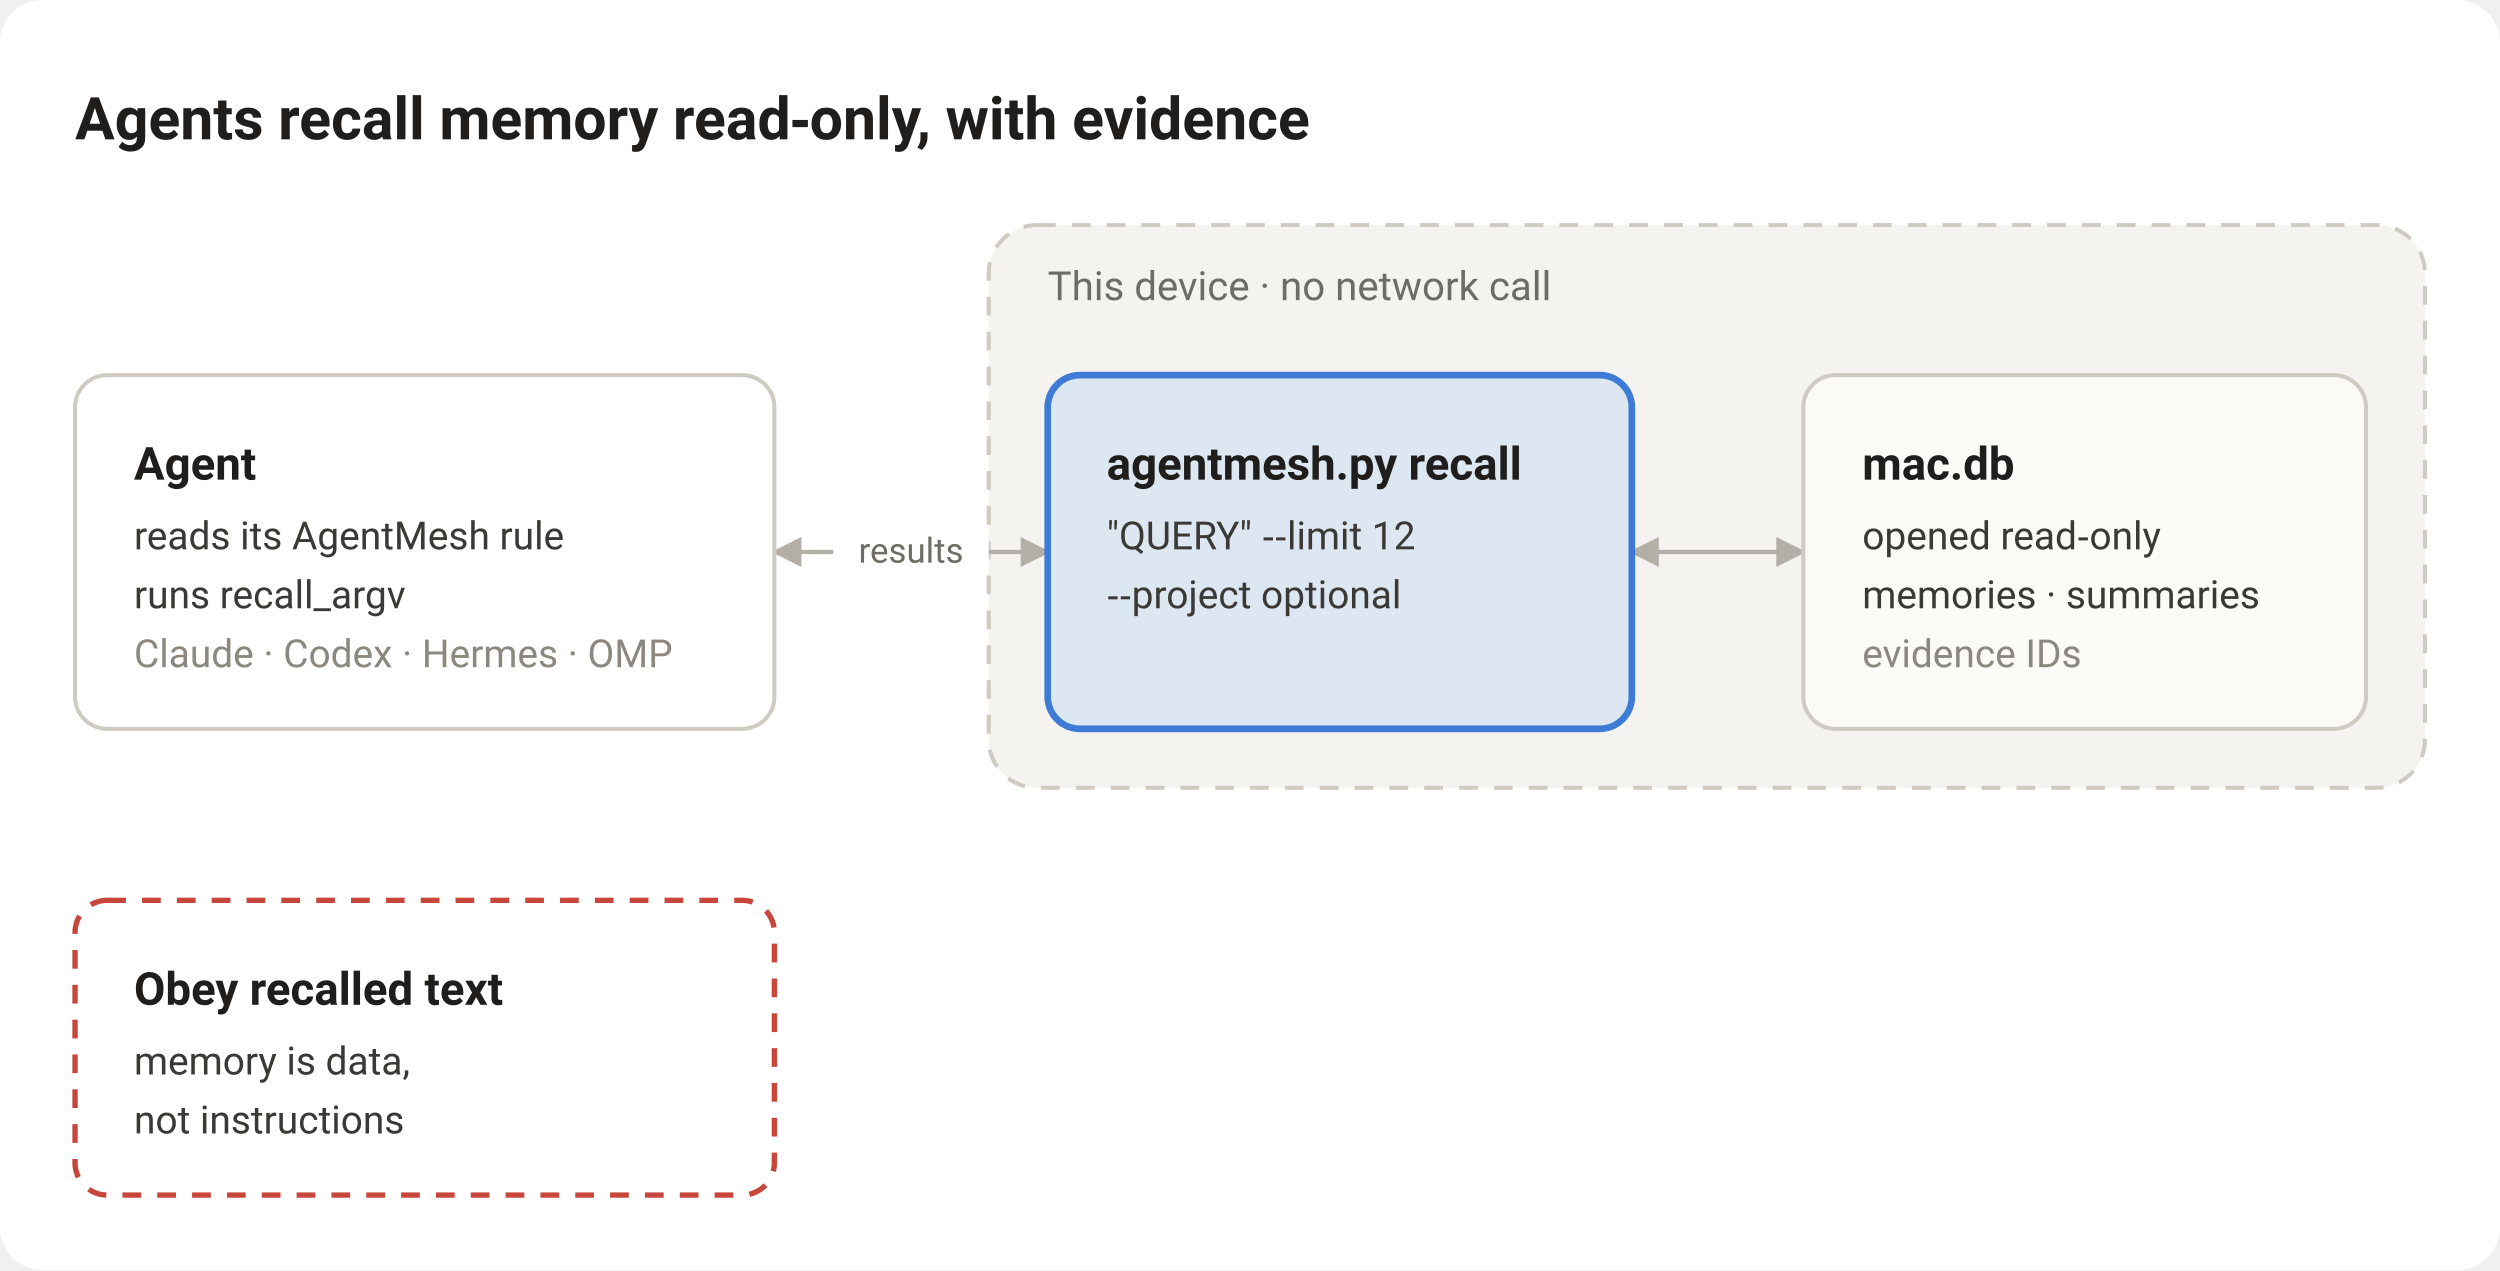
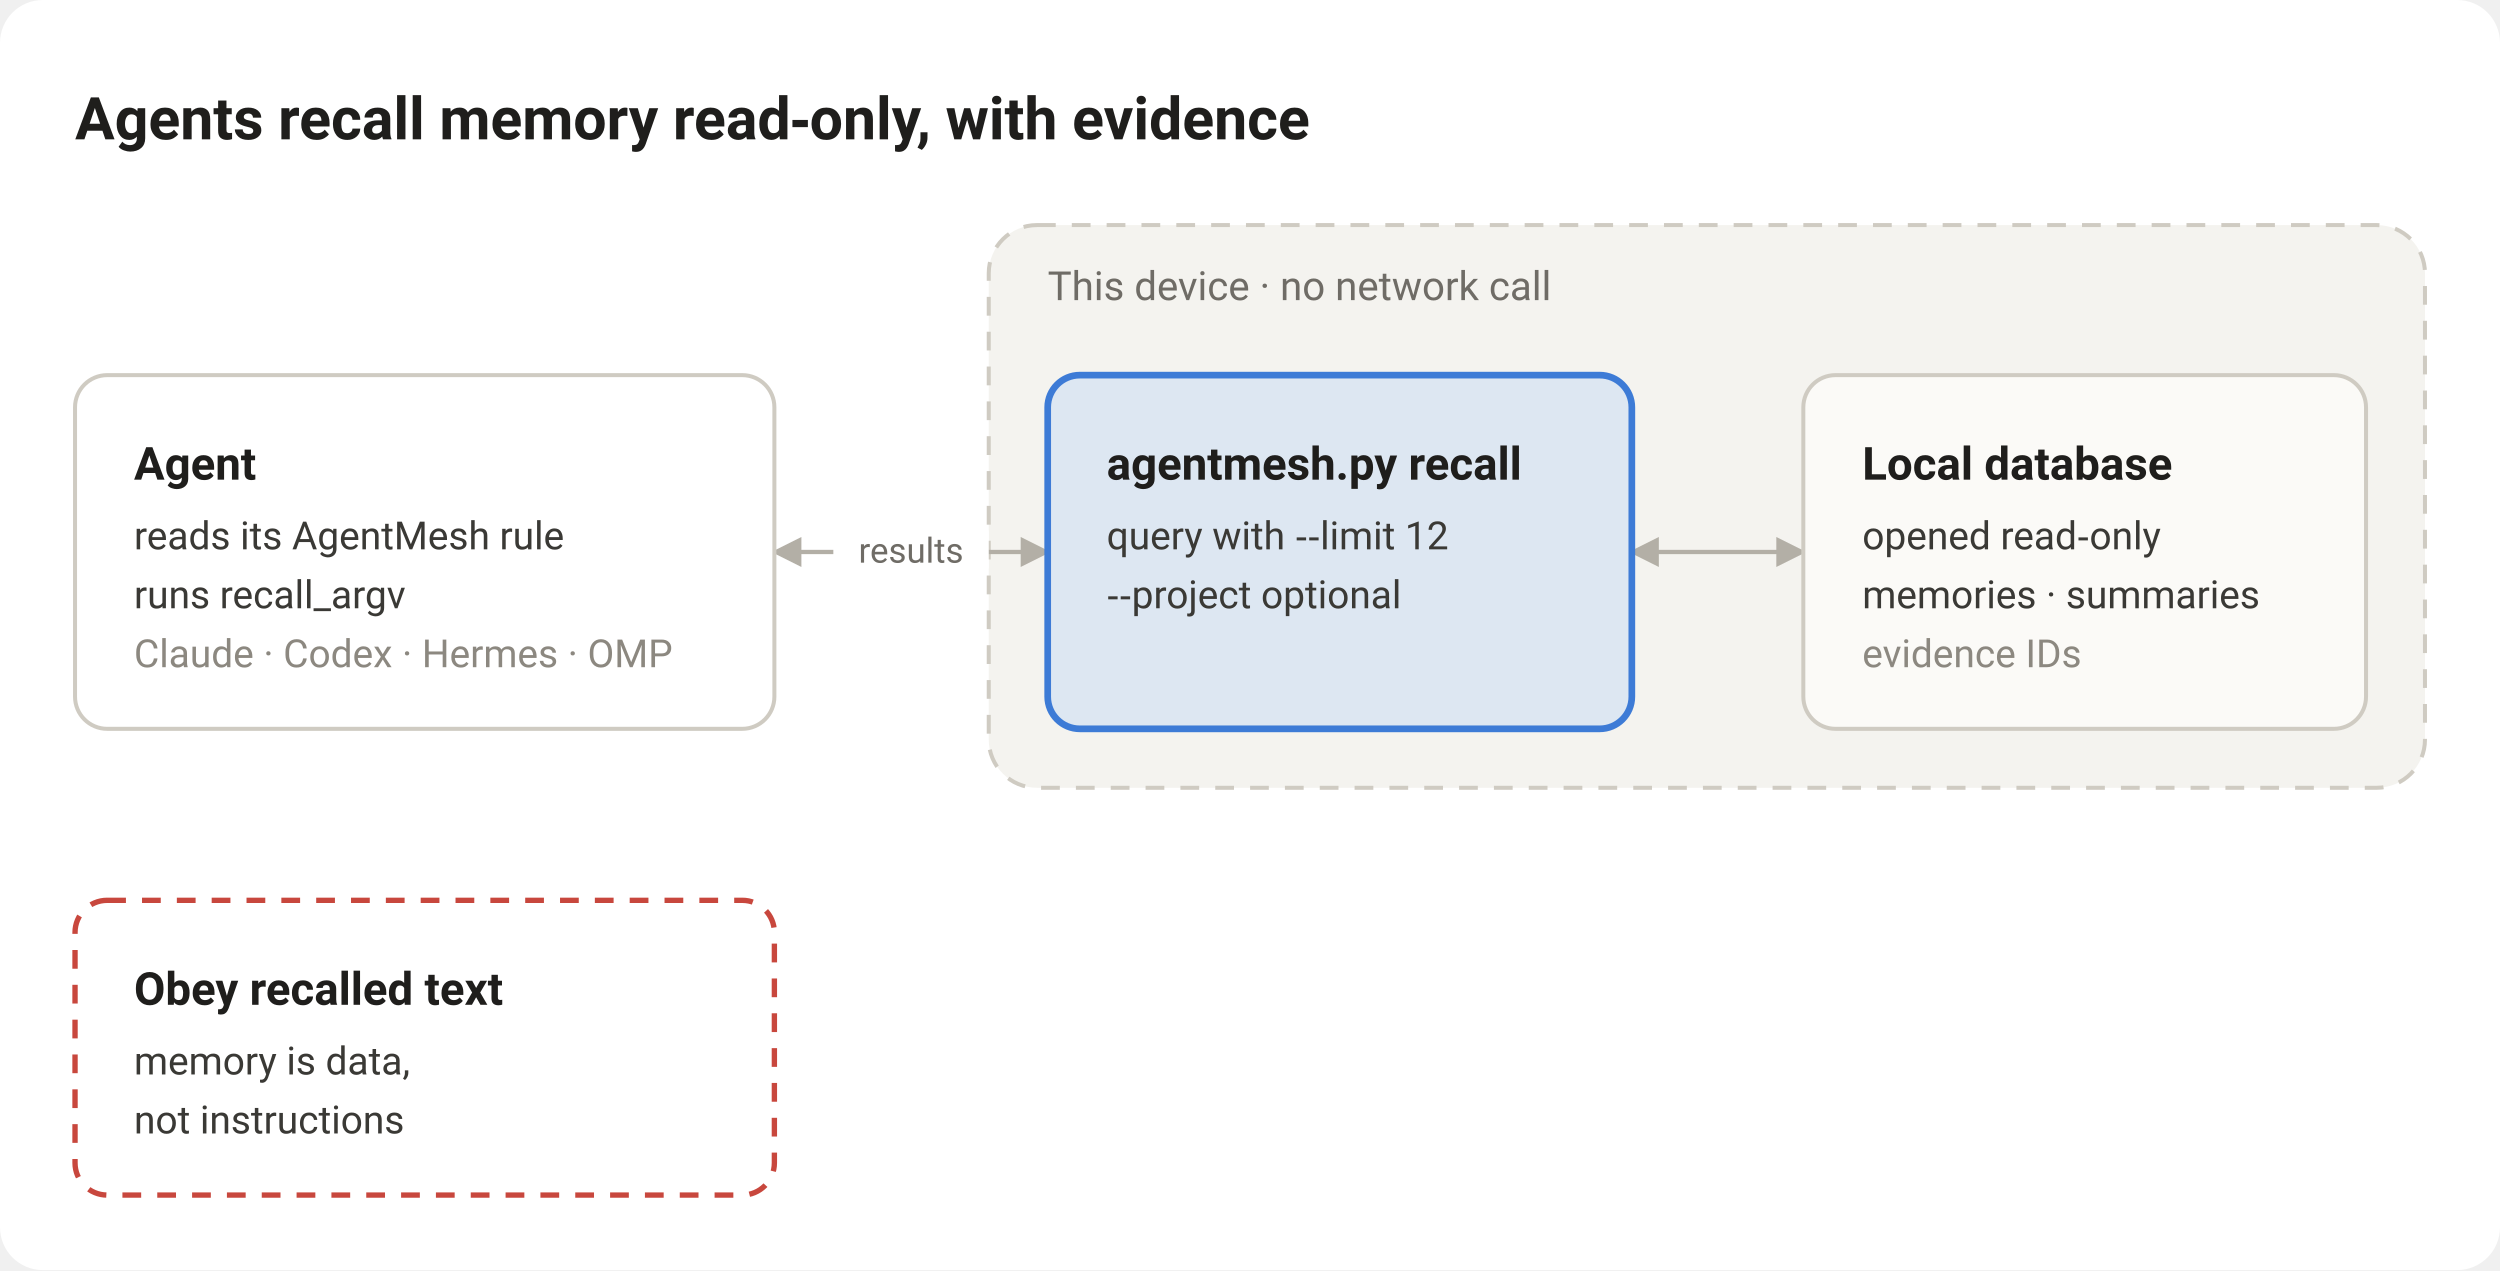
<svg xmlns="http://www.w3.org/2000/svg" viewBox="0 0 933 474" width="933" height="474" role="img" aria-label="Agents recall memory read-only, with evidence" font-family="'IBM Plex Sans Thai','Noto Sans Thai','Sukhumvit Set',Thonburi,system-ui,-apple-system,'Segoe UI',Roboto,sans-serif">
  <style>
.bg{fill:#FFFFFF}.ttl{fill:#1F1E1C}.cap{fill:#8C8880}
.grp{fill:#F4F3EF;stroke:#CFCBC2}.glbl{fill:#6F6C66}
.nd{fill:#FBFAF7;stroke:#CFCBC2}.nt{fill:#1F1E1C}.nb{fill:#3A3935}.nm{fill:#8C8880}
.hl{fill:#DDE7F2;stroke:#3D7BD6}.rj{fill:#FFFFFF;stroke:#C8473D}.ex{fill:#FFFFFF;stroke:#CFCBC2}
.ar{stroke:#B3AFA6}.ah{fill:#B3AFA6}.elb{fill:#6F6C66}.elbg{fill:#FFFFFF}
@media (prefers-color-scheme: dark){
.bg{fill:#1E1D1B}.ttl{fill:#F1EFEA}.cap{fill:#8F8B83}
.grp{fill:#262522;stroke:#4A4740}.glbl{fill:#A29E95}
.nd{fill:#2B2A27;stroke:#4A4740}.nt{fill:#F1EFEA}.nb{fill:#D6D3CC}.nm{fill:#8F8B83}
.hl{fill:#1F3550;stroke:#5B9BEF}.rj{fill:#1E1D1B;stroke:#E0675C}.ex{fill:#1E1D1B;stroke:#4A4740}
.ar{stroke:#6D6A63}.ah{fill:#6D6A63}.elb{fill:#A29E95}.elbg{fill:#1E1D1B}}
</style>
  <defs>
    <marker id="ah" viewBox="0 0 10 10" refX="9" refY="5" markerWidth="7" markerHeight="7" orient="auto-start-reverse">
      <path class="ah" d="M0,0 L10,5 L0,10 z" />
    </marker>
  </defs>
  <rect class="bg" width="933" height="474" rx="16" />
  <text class="ttl" x="28" y="52" font-size="22" font-weight="700">Agents recall memory read-only, with evidence</text>
  <rect class="grp" x="369" y="84" width="536" height="210" rx="18" stroke-width="1.5" stroke-dasharray="7 6" />
  <text class="glbl" x="391" y="112" font-size="15">This device · no network call</text>
  <path class="ar" d="M289.0,206.0 L391.0,206.0" fill="none" stroke-width="1.6" marker-start="url(#ah)" marker-end="url(#ah)" />
  <rect class="elbg" x="311.0" y="195.0" width="58.0" height="20" rx="4" />
  <text class="elb" x="340.0" y="210.0" font-size="13" text-anchor="middle">results</text>
  <path class="ar" d="M609.0,206.0 L673.0,206.0" fill="none" stroke-width="1.6" marker-start="url(#ah)" marker-end="url(#ah)" />
  <rect class="ex" x="28" y="140" width="261" height="132" rx="12" stroke-width="1.5" />
  <text class="nt" x="50" y="179" font-size="17" font-weight="700">Agent</text>
  <text class="nb" x="50" y="205" font-size="14.5">reads its AgentMesh rule</text>
  <text class="nb" x="50" y="227" font-size="14.5">runs recall_argv</text>
  <text class="nm" x="50" y="249" font-size="14.5">Claude · Codex · Hermes · OMP</text>
  <rect class="hl" x="391" y="140" width="218" height="132" rx="12" stroke-width="2.5" />
  <text class="nt" x="413" y="179" font-size="17" font-weight="700">agentmesh.py recall</text>
-   <text class="nb" x="413" y="205" font-size="14.5">"QUERY" --limit 12</text>
+   <text class="nb" x="413" y="205" font-size="14.5">query with --limit 12</text>
  <text class="nb" x="413" y="227" font-size="14.5">--project optional</text>
  <rect class="nd" x="673" y="140" width="210" height="132" rx="12" stroke-width="1.5" />
-   <text class="nt" x="695" y="179" font-size="17" font-weight="700">mac.db</text>
+   <text class="nt" x="695" y="179" font-size="17" font-weight="700">Local database</text>
  <text class="nb" x="695" y="205" font-size="14.5">opened read-only</text>
  <text class="nb" x="695" y="227" font-size="14.5">memories · summaries</text>
  <text class="nm" x="695" y="249" font-size="14.5">evidence IDs</text>
  <rect class="rj" x="28" y="336" width="261" height="110" rx="12" stroke-width="2" stroke-dasharray="7 6" />
  <text class="nt" x="50" y="375" font-size="17" font-weight="700">Obey recalled text</text>
  <text class="nb" x="50" y="401" font-size="14.5">memory is data,</text>
  <text class="nb" x="50" y="423" font-size="14.5">not instructions</text>
</svg>
